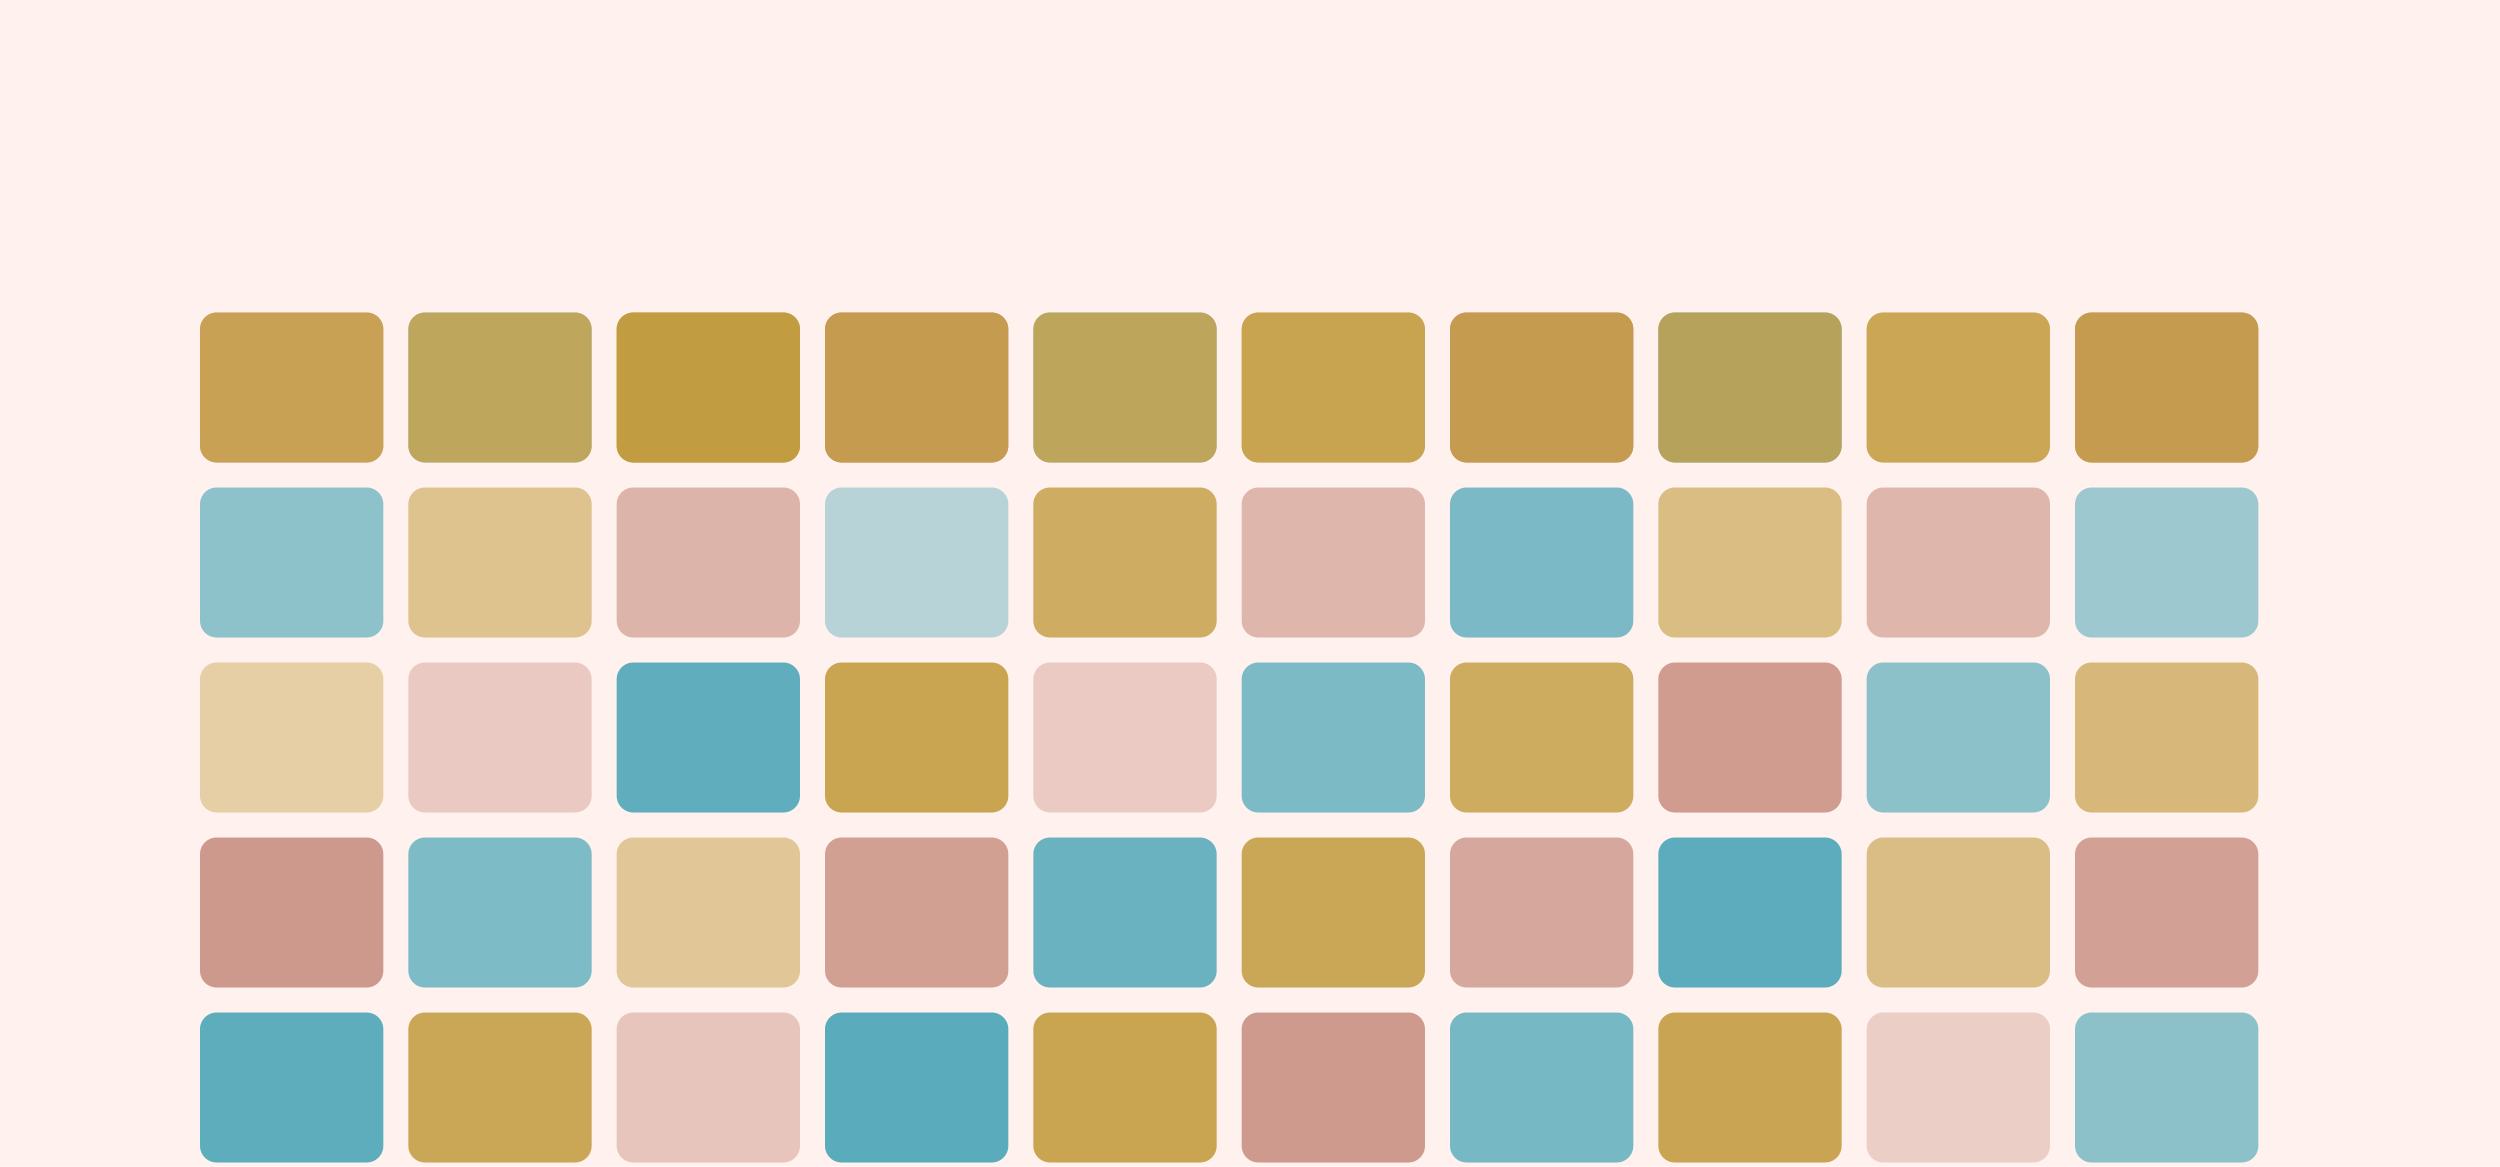
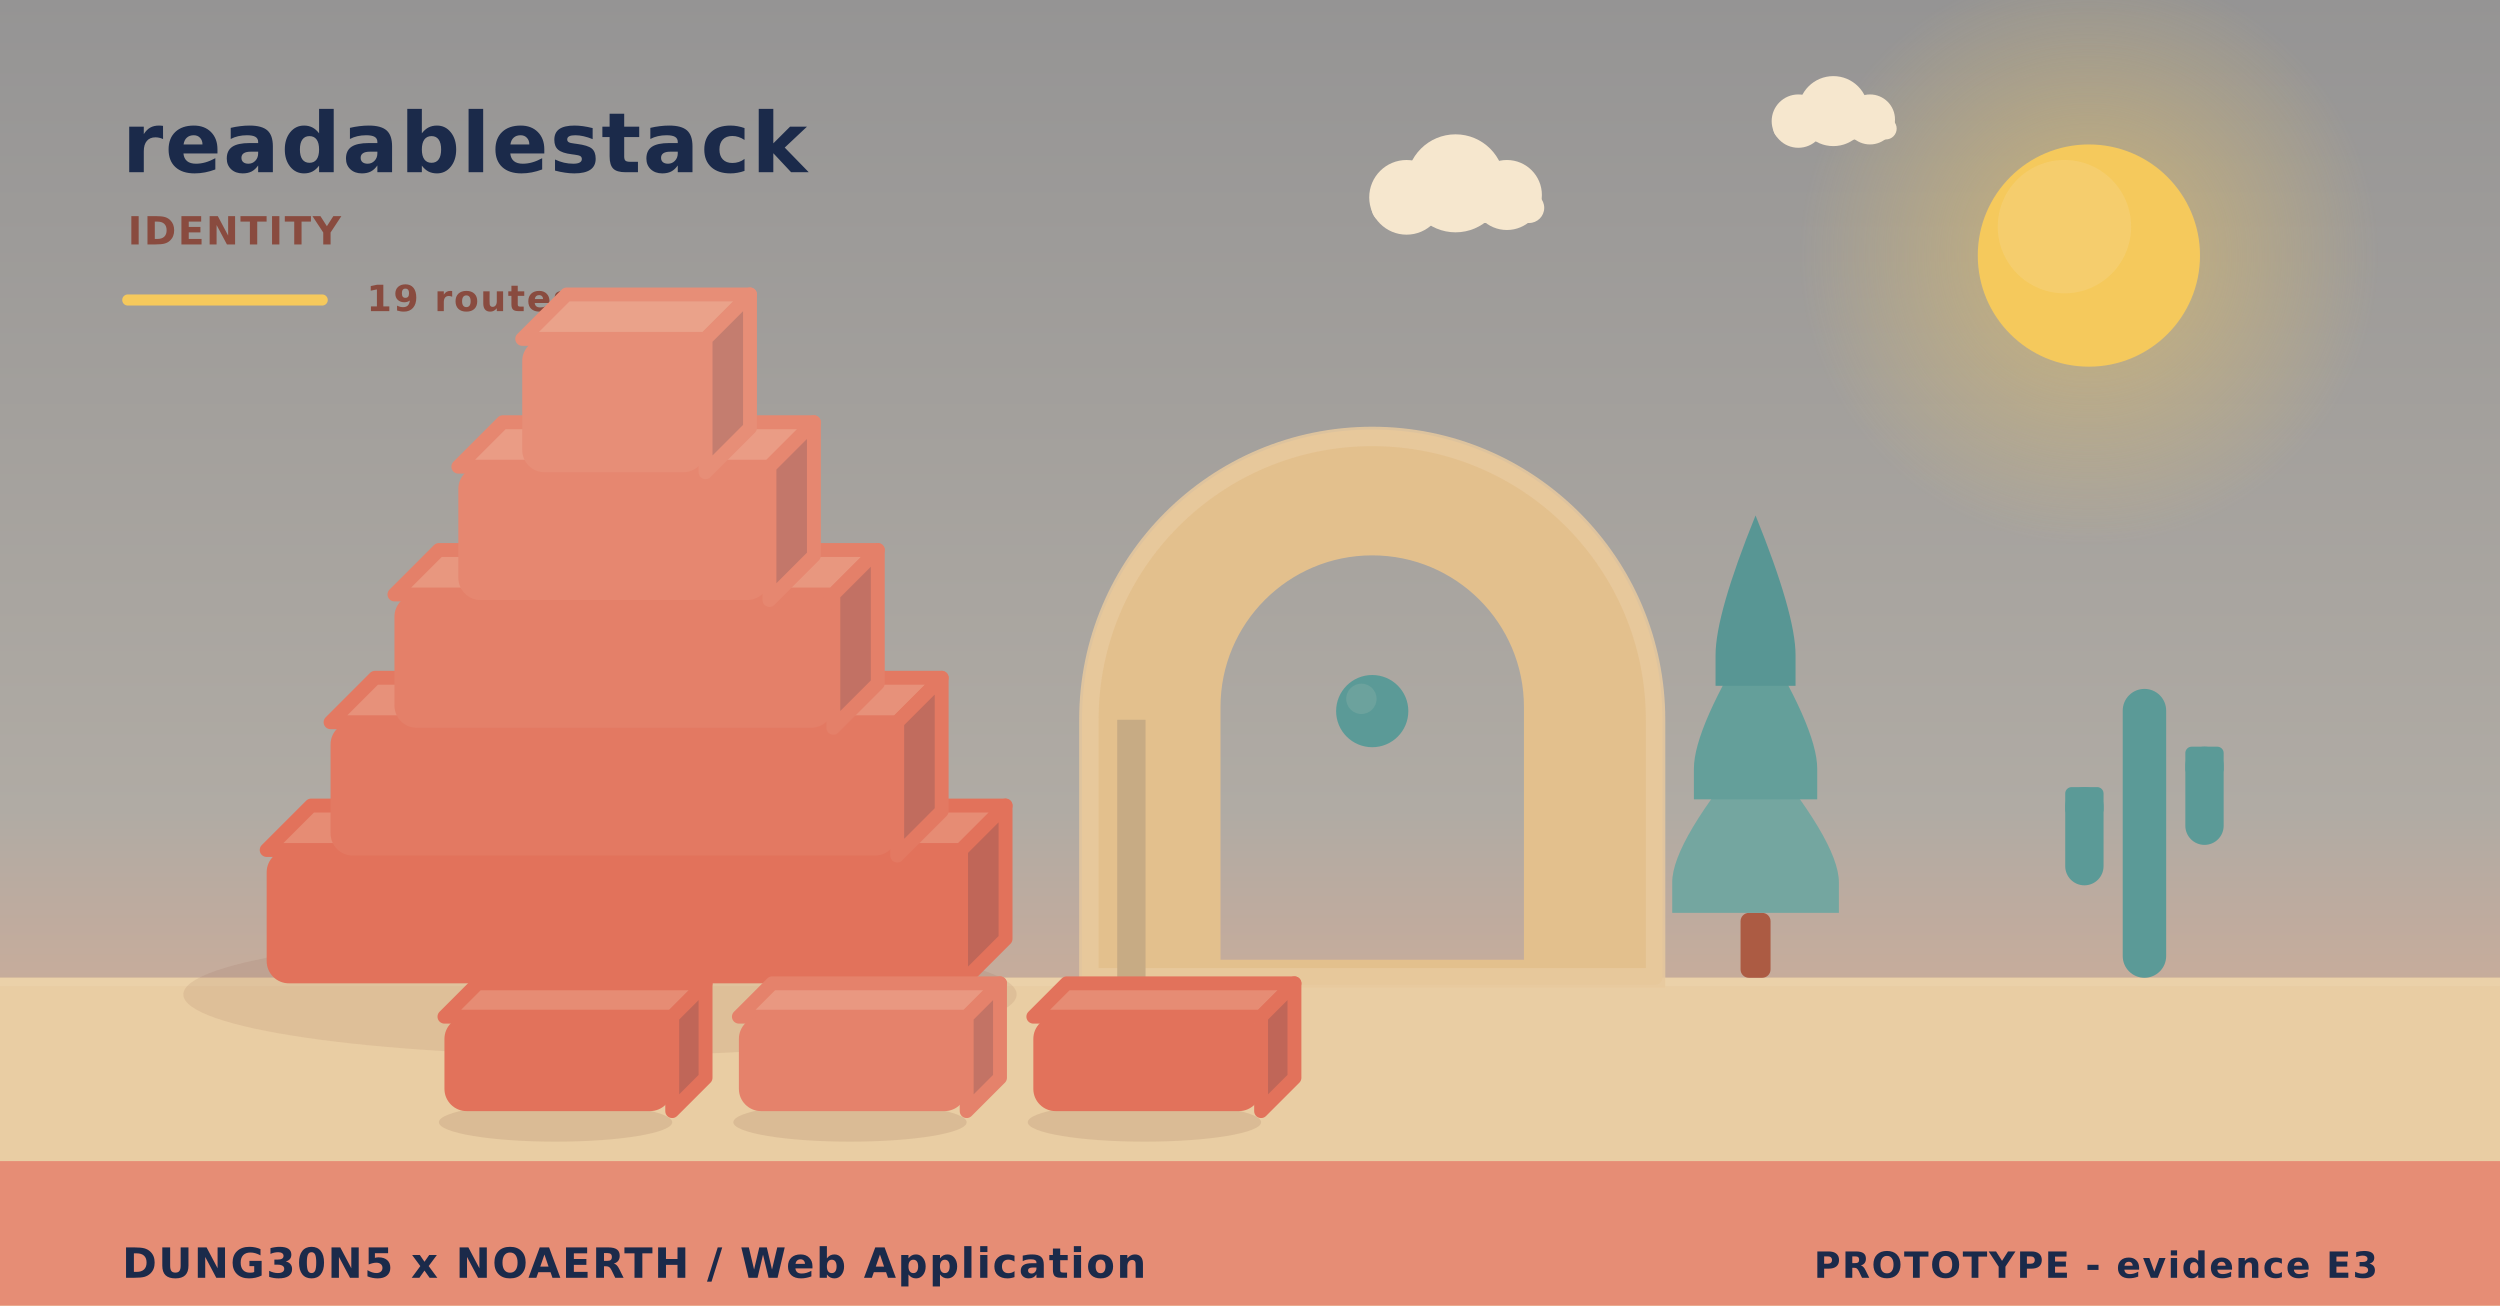
- <svg xmlns="http://www.w3.org/2000/svg" viewBox="0 0 1200 560" width="1200" height="560" role="img" aria-label="readablestack hero">
-   <rect width="1200" height="560" fill="#fff1ed" />
-   <defs>
-     <linearGradient id="gh" x1="0" y1="0" x2="1" y2="1">
-       <stop offset="0%" stop-color="#c78c7e" />
-       <stop offset="100%" stop-color="#389eb2" />
-     </linearGradient>
-   </defs>
-   <rect x="96.00" y="150.00" width="88.00" height="72.00" rx="8.00" fill="#c78c7e" opacity="0.54" />
-   <rect x="196.00" y="150.00" width="88.00" height="72.00" rx="8.00" fill="#389eb2" opacity="0.39" />
-   <rect x="296.00" y="150.00" width="88.00" height="72.00" rx="8.00" fill="#c29b3e" opacity="0.95" />
-   <rect x="396.00" y="150.00" width="88.00" height="72.00" rx="8.00" fill="#c78c7e" opacity="0.81" />
-   <rect x="496.00" y="150.00" width="88.00" height="72.00" rx="8.00" fill="#389eb2" opacity="0.43" />
-   <rect x="596.00" y="150.00" width="88.00" height="72.00" rx="8.00" fill="#c29b3e" opacity="0.48" />
-   <rect x="696.00" y="150.00" width="88.00" height="72.00" rx="8.00" fill="#c78c7e" opacity="0.84" />
-   <rect x="796.00" y="150.00" width="88.00" height="72.00" rx="8.00" fill="#389eb2" opacity="0.59" />
-   <rect x="896.00" y="150.00" width="88.00" height="72.00" rx="8.00" fill="#c29b3e" opacity="0.36" />
-   <rect x="996.00" y="150.00" width="88.00" height="72.00" rx="8.00" fill="#c78c7e" opacity="0.82" />
-   <rect x="96.00" y="234.00" width="88.00" height="72.00" rx="8.00" fill="#389eb2" opacity="0.57" />
-   <rect x="196.00" y="234.00" width="88.00" height="72.00" rx="8.00" fill="#c29b3e" opacity="0.54" />
-   <rect x="296.00" y="234.00" width="88.00" height="72.00" rx="8.00" fill="#c78c7e" opacity="0.61" />
-   <rect x="396.00" y="234.00" width="88.00" height="72.00" rx="8.00" fill="#389eb2" opacity="0.36" />
-   <rect x="496.00" y="234.00" width="88.00" height="72.00" rx="8.00" fill="#c29b3e" opacity="0.80" />
-   <rect x="596.00" y="234.00" width="88.00" height="72.00" rx="8.00" fill="#c78c7e" opacity="0.58" />
-   <rect x="696.00" y="234.00" width="88.00" height="72.00" rx="8.00" fill="#389eb2" opacity="0.67" />
-   <rect x="796.00" y="234.00" width="88.00" height="72.00" rx="8.00" fill="#c29b3e" opacity="0.61" />
-   <rect x="896.00" y="234.00" width="88.00" height="72.00" rx="8.00" fill="#c78c7e" opacity="0.58" />
-   <rect x="996.00" y="234.00" width="88.00" height="72.00" rx="8.00" fill="#389eb2" opacity="0.49" />
-   <rect x="96.00" y="318.00" width="88.00" height="72.00" rx="8.00" fill="#c29b3e" opacity="0.41" />
-   <rect x="196.00" y="318.00" width="88.00" height="72.00" rx="8.00" fill="#c78c7e" opacity="0.39" />
-   <rect x="296.00" y="318.00" width="88.00" height="72.00" rx="8.00" fill="#389eb2" opacity="0.80" />
-   <rect x="396.00" y="318.00" width="88.00" height="72.00" rx="8.00" fill="#c29b3e" opacity="0.89" />
-   <rect x="496.00" y="318.00" width="88.00" height="72.00" rx="8.00" fill="#c78c7e" opacity="0.38" />
-   <rect x="596.00" y="318.00" width="88.00" height="72.00" rx="8.00" fill="#389eb2" opacity="0.66" />
-   <rect x="696.00" y="318.00" width="88.00" height="72.00" rx="8.00" fill="#c29b3e" opacity="0.81" />
-   <rect x="796.00" y="318.00" width="88.00" height="72.00" rx="8.00" fill="#c78c7e" opacity="0.84" />
-   <rect x="896.00" y="318.00" width="88.00" height="72.00" rx="8.00" fill="#389eb2" opacity="0.58" />
-   <rect x="996.00" y="318.00" width="88.00" height="72.00" rx="8.00" fill="#c29b3e" opacity="0.66" />
-   <rect x="96.00" y="402.00" width="88.00" height="72.00" rx="8.00" fill="#c78c7e" opacity="0.87" />
-   <rect x="196.00" y="402.00" width="88.00" height="72.00" rx="8.00" fill="#389eb2" opacity="0.65" />
-   <rect x="296.00" y="402.00" width="88.00" height="72.00" rx="8.00" fill="#c29b3e" opacity="0.49" />
-   <rect x="396.00" y="402.00" width="88.00" height="72.00" rx="8.00" fill="#c78c7e" opacity="0.81" />
-   <rect x="496.00" y="402.00" width="88.00" height="72.00" rx="8.00" fill="#389eb2" opacity="0.75" />
-   <rect x="596.00" y="402.00" width="88.00" height="72.00" rx="8.00" fill="#c29b3e" opacity="0.86" />
-   <rect x="696.00" y="402.00" width="88.00" height="72.00" rx="8.00" fill="#c78c7e" opacity="0.73" />
-   <rect x="796.00" y="402.00" width="88.00" height="72.00" rx="8.00" fill="#389eb2" opacity="0.82" />
-   <rect x="896.00" y="402.00" width="88.00" height="72.00" rx="8.00" fill="#c29b3e" opacity="0.60" />
-   <rect x="996.00" y="402.00" width="88.00" height="72.00" rx="8.00" fill="#c78c7e" opacity="0.80" />
-   <rect x="96.00" y="486.00" width="88.00" height="72.00" rx="8.00" fill="#389eb2" opacity="0.81" />
-   <rect x="196.00" y="486.00" width="88.00" height="72.00" rx="8.00" fill="#c29b3e" opacity="0.86" />
-   <rect x="296.00" y="486.00" width="88.00" height="72.00" rx="8.00" fill="#c78c7e" opacity="0.43" />
-   <rect x="396.00" y="486.00" width="88.00" height="72.00" rx="8.00" fill="#389eb2" opacity="0.83" />
-   <rect x="496.00" y="486.00" width="88.00" height="72.00" rx="8.00" fill="#c29b3e" opacity="0.89" />
-   <rect x="596.00" y="486.00" width="88.00" height="72.00" rx="8.00" fill="#c78c7e" opacity="0.86" />
-   <rect x="696.00" y="486.00" width="88.00" height="72.00" rx="8.00" fill="#389eb2" opacity="0.69" />
-   <rect x="796.00" y="486.00" width="88.00" height="72.00" rx="8.00" fill="#c29b3e" opacity="0.88" />
-   <rect x="896.00" y="486.00" width="88.00" height="72.00" rx="8.00" fill="#c78c7e" opacity="0.35" />
-   <rect x="996.00" y="486.00" width="88.00" height="72.00" rx="8.00" fill="#389eb2" opacity="0.58" />
+ <svg xmlns="http://www.w3.org/2000/svg" width="900" height="470" viewBox="0 0 900 470" role="img" aria-label="readablestack - identity">
+   <linearGradient id="skyh" x1="0" y1="0" x2="0" y2="1">
+     <stop offset="0" stop-color="#959494" />
+     <stop offset="0.62" stop-color="#b0aba4" />
+     <stop offset="1" stop-color="#f3ad8a" />
+   </linearGradient>
+   <rect width="900" height="470" fill="url(#skyh)" />
+   <radialGradient id="sunh">
+     <stop offset="0.35" stop-color="#f5c95c" stop-opacity="0.34" />
+     <stop offset="1" stop-color="#f5c95c" stop-opacity="0" />
+   </radialGradient>
+   <circle cx="752" cy="92" r="104" fill="url(#sunh)" />
+   <circle cx="752" cy="92" r="40" fill="#f5c95c" />
+   <circle cx="743.2" cy="81.6" r="24" fill="#f5d27e" opacity="0.5" />
  <g>
-     <rect x="96.00" y="150.00" width="88.00" height="72.00" rx="8.00" fill="#c29b3e" opacity="0.80" />
-     <animate attributeName="opacity" values="0.25;1.0;0.25" dur="8.6s" begin="0.71s" repeatCount="indefinite" />
+     <circle cx="524" cy="66" r="17.64" fill="#f6e7ce" />
+     <circle cx="506.36" cy="71.04" r="13.44" fill="#f6e7ce" />
+     <circle cx="542.48" cy="70.2" r="12.6" fill="#f6e7ce" />
+     <rect x="493.76" y="69.36" width="62.16" height="10.92" rx="5.46" fill="#f6e7ce" />
+     <animateTransform attributeName="transform" type="translate" values="0 0;24 0;0 0" dur="36s" begin="0s" repeatCount="indefinite" />
  </g>
  <g>
-     <rect x="196.00" y="150.00" width="88.00" height="72.00" rx="8.00" fill="#c29b3e" opacity="0.80" />
-     <animate attributeName="opacity" values="0.25;1.0;0.25" dur="8.6s" begin="1.03s" repeatCount="indefinite" />
+     <circle cx="660" cy="40" r="12.6" fill="#f6e7ce" />
+     <circle cx="647.4" cy="43.6" r="9.6" fill="#f6e7ce" />
+     <circle cx="673.2" cy="43" r="9" fill="#f6e7ce" />
+     <rect x="638.4" y="42.4" width="44.4" height="7.8" rx="3.9" fill="#f6e7ce" />
+     <animateTransform attributeName="transform" type="translate" values="0 0;-18 0;0 0" dur="46s" begin="3s" repeatCount="indefinite" />
+   </g>
+   <rect x="0" y="352" width="900" height="118" fill="#e9cda3" />
+   <rect x="0" y="352" width="900" height="3" fill="#ebd1a9" />
+   <text x="44" y="62" font-family="Verdana,DejaVu Sans,sans-serif" font-size="30" font-weight="700" letter-spacing="0.6" fill="#1b2a4a" text-anchor="start">readablestack</text>
+   <text x="46" y="88" font-family="Verdana,DejaVu Sans,sans-serif" font-size="14" font-weight="700" letter-spacing="0.6" fill="#894b3f" text-anchor="start">IDENTITY</text>
+   <rect x="44" y="106" width="74" height="4" rx="2" fill="#f5c95c" />
+   <text x="132" y="112" font-family="Verdana,DejaVu Sans,sans-serif" font-size="13" font-weight="700" letter-spacing="0.6" fill="#894b3f" text-anchor="start">19 routes</text>
+   <ellipse cx="216" cy="358" rx="150" ry="22" fill="rgba(138,90,68,0.11)" />
+   <g>
+     <path d="M96,306 L346,306 L362,290 L112,290 Z" fill="#e68c74" stroke="#e2725b" stroke-width="5" stroke-linejoin="round" />
+     <path d="M346,306 L362,290 L362,338 L346,354 Z" fill="#c06658" stroke="#e2725b" stroke-width="5" stroke-linejoin="round" />
+     <rect x="96" y="306" width="250" height="48" rx="8" fill="#e2725b" />
+     <animateTransform attributeName="transform" type="translate" values="0 10;0 0" dur="0.9s" begin="0s" fill="freeze" />
  </g>
  <g>
-     <rect x="296.00" y="150.00" width="88.00" height="72.00" rx="8.00" fill="#c29b3e" opacity="0.80" />
-     <animate attributeName="opacity" values="0.25;1.0;0.25" dur="8.6s" begin="1.35s" repeatCount="indefinite" />
+     <path d="M119,260 L323,260 L339,244 L135,244 Z" fill="#e7917a" stroke="#e37962" stroke-width="5" stroke-linejoin="round" />
+     <path d="M323,260 L339,244 L339,292 L323,308 Z" fill="#c16c5e" stroke="#e37962" stroke-width="5" stroke-linejoin="round" />
+     <rect x="119" y="260" width="204" height="48" rx="8" fill="#e37962" />
+     <animateTransform attributeName="transform" type="translate" values="0 10;0 0" dur="0.9s" begin="0.28s" fill="freeze" />
  </g>
  <g>
-     <rect x="396.00" y="150.00" width="88.00" height="72.00" rx="8.00" fill="#c29b3e" opacity="0.80" />
-     <animate attributeName="opacity" values="0.25;1.0;0.25" dur="8.6s" begin="1.67s" repeatCount="indefinite" />
+     <path d="M142,214 L300,214 L316,198 L158,198 Z" fill="#e8977f" stroke="#e48069" stroke-width="5" stroke-linejoin="round" />
+     <path d="M300,214 L316,198 L316,246 L300,262 Z" fill="#c27164" stroke="#e48069" stroke-width="5" stroke-linejoin="round" />
+     <rect x="142" y="214" width="158" height="48" rx="8" fill="#e48069" />
+     <animateTransform attributeName="transform" type="translate" values="0 10;0 0" dur="0.9s" begin="0.56s" fill="freeze" />
  </g>
  <g>
-     <rect x="496.00" y="150.00" width="88.00" height="72.00" rx="8.00" fill="#c29b3e" opacity="0.80" />
-     <animate attributeName="opacity" values="0.25;1.0;0.25" dur="8.6s" begin="1.99s" repeatCount="indefinite" />
+     <path d="M165,168 L277,168 L293,152 L181,152 Z" fill="#ea9c85" stroke="#e68770" stroke-width="5" stroke-linejoin="round" />
+     <path d="M277,168 L293,152 L293,200 L277,216 Z" fill="#c3776a" stroke="#e68770" stroke-width="5" stroke-linejoin="round" />
+     <rect x="165" y="168" width="112" height="48" rx="8" fill="#e68770" />
+     <animateTransform attributeName="transform" type="translate" values="0 10;0 0" dur="0.9s" begin="0.84s" fill="freeze" />
  </g>
  <g>
-     <rect x="596.00" y="150.00" width="88.00" height="72.00" rx="8.00" fill="#c29b3e" opacity="0.80" />
-     <animate attributeName="opacity" values="0.25;1.0;0.25" dur="8.6s" begin="2.31s" repeatCount="indefinite" />
+     <path d="M188,122 L254,122 L270,106 L204,106 Z" fill="#eaa28a" stroke="#e78e77" stroke-width="5" stroke-linejoin="round" />
+     <path d="M254,122 L270,106 L270,154 L254,170 Z" fill="#c47d6f" stroke="#e78e77" stroke-width="5" stroke-linejoin="round" />
+     <rect x="188" y="122" width="66" height="48" rx="8" fill="#e78e77" />
+     <animateTransform attributeName="transform" type="translate" values="0 10;0 0" dur="0.9s" begin="1.12s" fill="freeze" />
  </g>
+   <path d="M392,352 L392,259.12 A102,102 0 0 1 596,259.12 L596,352 Z M436.88,348 L436.88,254.55 A57.12,57.12 0 0 1 551.12,254.55 L551.12,348 Z" fill="#e3c08d" fill-rule="evenodd" stroke="#e3c08d" stroke-width="5" stroke-linejoin="round" />
+   <path d="M392,352 L392,259.12 A102,102 0 0 1 596,259.12 L596,352 Z" fill="none" stroke="#e8c99d" stroke-width="7" stroke-linecap="round" opacity="0.85" />
+   <rect x="402.2" y="259.12" width="10.2" height="92.88" fill="#c7ab84" />
  <g>
-     <rect x="696.00" y="150.00" width="88.00" height="72.00" rx="8.00" fill="#c29b3e" opacity="0.80" />
-     <animate attributeName="opacity" values="0.25;1.0;0.25" dur="8.6s" begin="2.63s" repeatCount="indefinite" />
+     <circle cx="494" cy="256" r="13" fill="#5b9a97" />
+     <circle cx="490.1" cy="251.58" r="5.46" fill="#7aa9a2" opacity="0.55" />
+     <animate attributeName="opacity" values="0.78;1;0.78" dur="5.2s" begin="0s" repeatCount="indefinite" />
  </g>
+   <rect x="626.6" y="328.64" width="10.8" height="23.36" rx="3" fill="#ac5b43" />
+   <path d="M632,267.32 Q602,302.89 602,317.6 Q602,328.64 602,328.64 L662,328.64 Q662,328.64 662,317.6 Q662,302.89 632,267.32 Z" fill="#74a6a0" />
+   <path d="M632,226.44 Q609.8,262.01 609.8,276.72 Q609.8,287.76 609.8,287.76 L654.2,287.76 Q654.2,287.76 654.2,276.72 Q654.2,262.01 632,226.44 Z" fill="#649f9a" />
+   <path d="M632,185.56 Q617.6,221.13 617.6,235.84 Q617.6,246.88 617.6,246.88 L646.4,246.88 Q646.4,246.88 646.4,235.84 Q646.4,221.13 632,185.56 Z" fill="#589694" />
+   <rect x="764.18" y="248" width="15.64" height="104" rx="7.82" fill="#5b9a97" />
+   <rect x="743.48" y="283.36" width="13.8" height="35.36" rx="6.9" fill="#5b9a97" />
+   <rect x="743.48" y="283.36" width="13.8" height="10.4" rx="2.3" fill="#5b9a97" />
+   <rect x="786.72" y="268.8" width="13.8" height="35.36" rx="6.9" fill="#5b9a97" />
+   <rect x="786.72" y="268.8" width="13.8" height="10.4" rx="2.3" fill="#5b9a97" />
+   <ellipse cx="200" cy="404" rx="42" ry="7" fill="rgba(138,90,68,0.15)" />
  <g>
-     <rect x="796.00" y="150.00" width="88.00" height="72.00" rx="8.00" fill="#c29b3e" opacity="0.80" />
-     <animate attributeName="opacity" values="0.25;1.0;0.25" dur="8.6s" begin="2.95s" repeatCount="indefinite" />
+     <path d="M160,366 L242,366 L254,354 L172,354 Z" fill="#e68c74" stroke="#e2725b" stroke-width="5" stroke-linejoin="round" />
+     <path d="M242,366 L254,354 L254,388 L242,400 Z" fill="#c06658" stroke="#e2725b" stroke-width="5" stroke-linejoin="round" />
+     <rect x="160" y="366" width="82" height="34" rx="8" fill="#e2725b" />
+     <animateTransform attributeName="transform" type="translate" values="0 10;0 0" dur="0.7s" begin="0.8s" fill="freeze" />
  </g>
+   <ellipse cx="306" cy="404" rx="42" ry="7" fill="rgba(138,90,68,0.15)" />
  <g>
-     <rect x="896.00" y="150.00" width="88.00" height="72.00" rx="8.00" fill="#c29b3e" opacity="0.80" />
-     <animate attributeName="opacity" values="0.25;1.0;0.25" dur="8.6s" begin="3.27s" repeatCount="indefinite" />
+     <path d="M266,366 L348,366 L360,354 L278,354 Z" fill="#e99881" stroke="#e5826b" stroke-width="5" stroke-linejoin="round" />
+     <path d="M348,366 L360,354 L360,388 L348,400 Z" fill="#c37365" stroke="#e5826b" stroke-width="5" stroke-linejoin="round" />
+     <rect x="266" y="366" width="82" height="34" rx="8" fill="#e5826b" />
+     <animateTransform attributeName="transform" type="translate" values="0 10;0 0" dur="0.7s" begin="0.95s" fill="freeze" />
  </g>
+   <ellipse cx="412" cy="404" rx="42" ry="7" fill="rgba(138,90,68,0.15)" />
  <g>
-     <rect x="996.00" y="150.00" width="88.00" height="72.00" rx="8.00" fill="#c29b3e" opacity="0.80" />
-     <animate attributeName="opacity" values="0.25;1.0;0.25" dur="8.6s" begin="3.59s" repeatCount="indefinite" />
+     <path d="M372,366 L454,366 L466,354 L384,354 Z" fill="#e68c74" stroke="#e2725b" stroke-width="5" stroke-linejoin="round" />
+     <path d="M454,366 L466,354 L466,388 L454,400 Z" fill="#c06658" stroke="#e2725b" stroke-width="5" stroke-linejoin="round" />
+     <rect x="372" y="366" width="82" height="34" rx="8" fill="#e2725b" />
+     <animateTransform attributeName="transform" type="translate" values="0 10;0 0" dur="0.7s" begin="1.1s" fill="freeze" />
  </g>
+   <rect x="0" y="418" width="900" height="52" rx="0" fill="#e68972" opacity="0.94" />
+   <text x="44" y="460" font-family="Verdana,DejaVu Sans,sans-serif" font-size="15" font-weight="700" letter-spacing="0.6" fill="#1b2a4a" text-anchor="start">DUNG30N5 x NOAERTH  /  Web Application</text>
+   <text x="856" y="460" font-family="Verdana,DejaVu Sans,sans-serif" font-size="13" font-weight="700" letter-spacing="0.6" fill="#1b2a4a" text-anchor="end">PROTOTYPE  -  evidence E3</text>
</svg>
